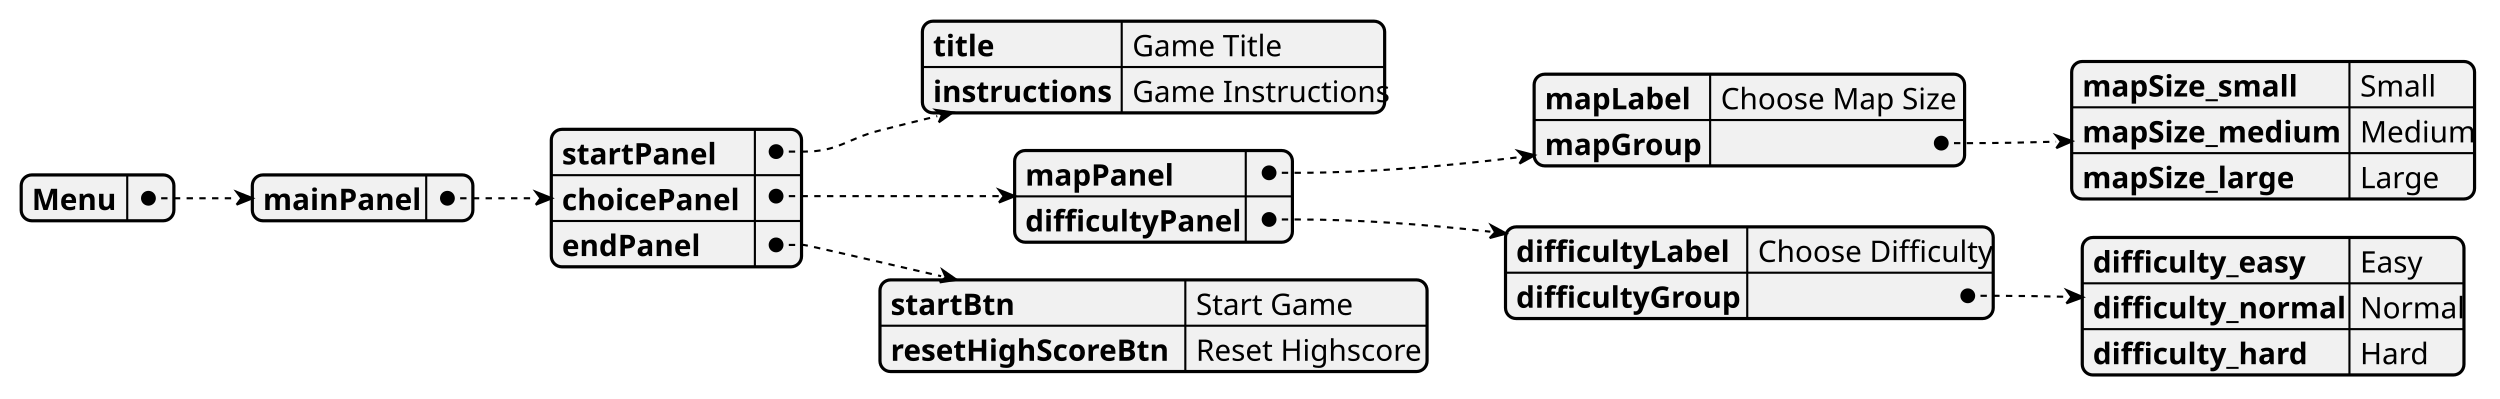
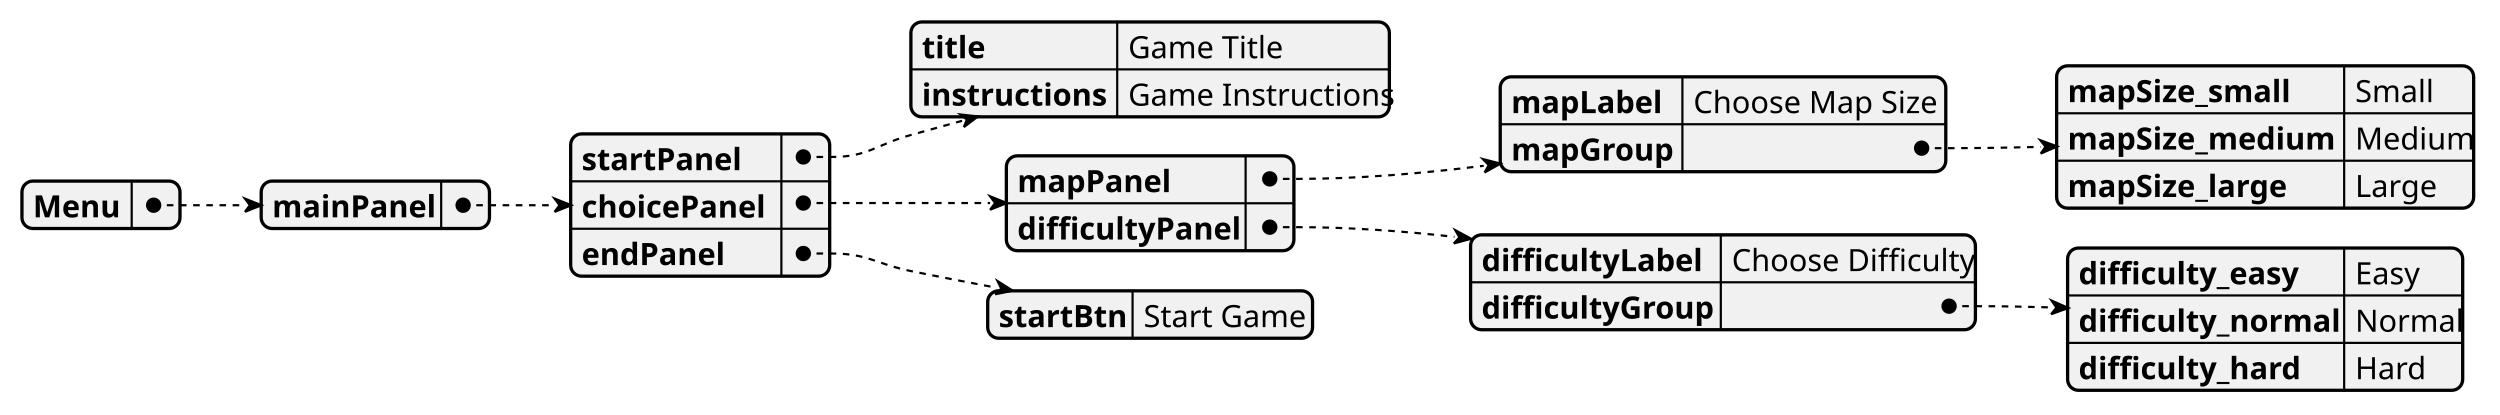
- <svg xmlns="http://www.w3.org/2000/svg" contentStyleType="text/css" height="188px" preserveAspectRatio="none" style="width:1179px;height:188px;background:#FFFFFF;" version="1.1" viewBox="0 0 1179 188" width="1179px" zoomAndPan="magnify">
+ <svg xmlns="http://www.w3.org/2000/svg" contentStyleType="text/css" height="189px" preserveAspectRatio="none" style="width:1139px;height:189px;background:#FFFFFF;" version="1.1" viewBox="0 0 1139 189" width="1139px" zoomAndPan="magnify">
  <defs />
  <g>
    <rect fill="#F1F1F1" height="21.609" rx="5" ry="5" style="stroke:#F1F1F1;stroke-width:1.5;" width="72" x="10" y="82.5" />
    <text fill="#000000" font-family="sans-serif" font-size="14" font-weight="bold" lengthAdjust="spacing" textLength="40" x="15" y="99.033">Menu</text>
    <text fill="#000000" font-family="sans-serif" font-size="14" lengthAdjust="spacing" textLength="12" x="65" y="99.033">   </text>
    <line style="stroke:#000000;stroke-width:1.0;" x1="60" x2="60" y1="82.5" y2="104.109" />
    <rect fill="none" height="21.609" rx="5" ry="5" style="stroke:#000000;stroke-width:1.5;" width="72" x="10" y="82.5" />
    <rect fill="#F1F1F1" height="21.609" rx="5" ry="5" style="stroke:#F1F1F1;stroke-width:1.5;" width="104" x="119" y="82.5" />
    <text fill="#000000" font-family="sans-serif" font-size="14" font-weight="bold" lengthAdjust="spacing" textLength="72" x="124" y="99.033">mainPanel</text>
    <text fill="#000000" font-family="sans-serif" font-size="14" lengthAdjust="spacing" textLength="12" x="206" y="99.033">   </text>
    <line style="stroke:#000000;stroke-width:1.0;" x1="201" x2="201" y1="82.5" y2="104.109" />
    <rect fill="none" height="21.609" rx="5" ry="5" style="stroke:#000000;stroke-width:1.5;" width="104" x="119" y="82.5" />
    <rect fill="#F1F1F1" height="64.828" rx="5" ry="5" style="stroke:#F1F1F1;stroke-width:1.5;" width="118" x="260" y="61" />
    <text fill="#000000" font-family="sans-serif" font-size="14" font-weight="bold" lengthAdjust="spacing" textLength="71" x="265" y="77.533">startPanel</text>
    <text fill="#000000" font-family="sans-serif" font-size="14" lengthAdjust="spacing" textLength="12" x="361" y="77.533">   </text>
    <line style="stroke:#000000;stroke-width:1.0;" x1="356" x2="356" y1="61" y2="82.609" />
    <line style="stroke:#000000;stroke-width:1.0;" x1="260" x2="378" y1="82.609" y2="82.609" />
    <text fill="#000000" font-family="sans-serif" font-size="14" font-weight="bold" lengthAdjust="spacing" textLength="86" x="265" y="99.143">choicePanel</text>
    <text fill="#000000" font-family="sans-serif" font-size="14" lengthAdjust="spacing" textLength="12" x="361" y="99.143">   </text>
    <line style="stroke:#000000;stroke-width:1.0;" x1="356" x2="356" y1="82.609" y2="104.219" />
    <line style="stroke:#000000;stroke-width:1.0;" x1="260" x2="378" y1="104.219" y2="104.219" />
    <text fill="#000000" font-family="sans-serif" font-size="14" font-weight="bold" lengthAdjust="spacing" textLength="66" x="265" y="120.752">endPanel</text>
    <text fill="#000000" font-family="sans-serif" font-size="14" lengthAdjust="spacing" textLength="12" x="361" y="120.752">   </text>
    <line style="stroke:#000000;stroke-width:1.0;" x1="356" x2="356" y1="104.219" y2="125.828" />
    <rect fill="none" height="64.828" rx="5" ry="5" style="stroke:#000000;stroke-width:1.5;" width="118" x="260" y="61" />
-     <rect fill="#F1F1F1" height="43.219" rx="5" ry="5" style="stroke:#F1F1F1;stroke-width:1.5;" width="218" x="435" y="10" />
-     <text fill="#000000" font-family="sans-serif" font-size="14" font-weight="bold" lengthAdjust="spacing" textLength="27" x="440" y="26.533">title</text>
-     <text fill="#000000" font-family="sans-serif" font-size="14" lengthAdjust="spacing" textLength="69" x="534" y="26.533">Game Title</text>
-     <line style="stroke:#000000;stroke-width:1.0;" x1="529" x2="529" y1="10" y2="31.609" />
-     <line style="stroke:#000000;stroke-width:1.0;" x1="435" x2="653" y1="31.609" y2="31.609" />
-     <text fill="#000000" font-family="sans-serif" font-size="14" font-weight="bold" lengthAdjust="spacing" textLength="84" x="440" y="48.143">instructions</text>
-     <text fill="#000000" font-family="sans-serif" font-size="14" lengthAdjust="spacing" textLength="114" x="534" y="48.143">Game Instructions</text>
-     <line style="stroke:#000000;stroke-width:1.0;" x1="529" x2="529" y1="31.609" y2="53.219" />
-     <rect fill="none" height="43.219" rx="5" ry="5" style="stroke:#000000;stroke-width:1.5;" width="218" x="435" y="10" />
-     <rect fill="#F1F1F1" height="43.219" rx="5" ry="5" style="stroke:#F1F1F1;stroke-width:1.5;" width="131" x="478.5" y="71" />
-     <text fill="#000000" font-family="sans-serif" font-size="14" font-weight="bold" lengthAdjust="spacing" textLength="68" x="483.5" y="87.533">mapPanel</text>
-     <text fill="#000000" font-family="sans-serif" font-size="14" lengthAdjust="spacing" textLength="12" x="592.5" y="87.533">   </text>
-     <line style="stroke:#000000;stroke-width:1.0;" x1="587.5" x2="587.5" y1="71" y2="92.609" />
-     <line style="stroke:#000000;stroke-width:1.0;" x1="478.5" x2="609.5" y1="92.609" y2="92.609" />
-     <text fill="#000000" font-family="sans-serif" font-size="14" font-weight="bold" lengthAdjust="spacing" textLength="99" x="483.5" y="109.143">difficultyPanel</text>
-     <text fill="#000000" font-family="sans-serif" font-size="14" lengthAdjust="spacing" textLength="12" x="592.5" y="109.143">   </text>
-     <line style="stroke:#000000;stroke-width:1.0;" x1="587.5" x2="587.5" y1="92.609" y2="114.219" />
-     <rect fill="none" height="43.219" rx="5" ry="5" style="stroke:#000000;stroke-width:1.5;" width="131" x="478.5" y="71" />
-     <rect fill="#F1F1F1" height="43.219" rx="5" ry="5" style="stroke:#F1F1F1;stroke-width:1.5;" width="203" x="723.5" y="35" />
-     <text fill="#000000" font-family="sans-serif" font-size="14" font-weight="bold" lengthAdjust="spacing" textLength="67" x="728.5" y="51.533">mapLabel</text>
-     <text fill="#000000" font-family="sans-serif" font-size="14" lengthAdjust="spacing" textLength="110" x="811.5" y="51.533">Choose Map Size</text>
-     <line style="stroke:#000000;stroke-width:1.0;" x1="806.5" x2="806.5" y1="35" y2="56.609" />
-     <line style="stroke:#000000;stroke-width:1.0;" x1="723.5" x2="926.5" y1="56.609" y2="56.609" />
-     <text fill="#000000" font-family="sans-serif" font-size="14" font-weight="bold" lengthAdjust="spacing" textLength="73" x="728.5" y="73.143">mapGroup</text>
-     <text fill="#000000" font-family="sans-serif" font-size="14" lengthAdjust="spacing" textLength="12" x="811.5" y="73.143">   </text>
-     <line style="stroke:#000000;stroke-width:1.0;" x1="806.5" x2="806.5" y1="56.609" y2="78.219" />
-     <rect fill="none" height="43.219" rx="5" ry="5" style="stroke:#000000;stroke-width:1.5;" width="203" x="723.5" y="35" />
-     <rect fill="#F1F1F1" height="64.828" rx="5" ry="5" style="stroke:#F1F1F1;stroke-width:1.5;" width="190" x="977" y="29" />
-     <text fill="#000000" font-family="sans-serif" font-size="14" font-weight="bold" lengthAdjust="spacing" textLength="102" x="982" y="45.533">mapSize_small</text>
-     <text fill="#000000" font-family="sans-serif" font-size="14" lengthAdjust="spacing" textLength="34" x="1113" y="45.533">Small</text>
-     <line style="stroke:#000000;stroke-width:1.0;" x1="1108" x2="1108" y1="29" y2="50.609" />
-     <line style="stroke:#000000;stroke-width:1.0;" x1="977" x2="1167" y1="50.609" y2="50.609" />
-     <text fill="#000000" font-family="sans-serif" font-size="14" font-weight="bold" lengthAdjust="spacing" textLength="121" x="982" y="67.143">mapSize_medium</text>
-     <text fill="#000000" font-family="sans-serif" font-size="14" lengthAdjust="spacing" textLength="49" x="1113" y="67.143">Medium</text>
-     <line style="stroke:#000000;stroke-width:1.0;" x1="1108" x2="1108" y1="50.609" y2="72.219" />
-     <line style="stroke:#000000;stroke-width:1.0;" x1="977" x2="1167" y1="72.219" y2="72.219" />
-     <text fill="#000000" font-family="sans-serif" font-size="14" font-weight="bold" lengthAdjust="spacing" textLength="102" x="982" y="88.752">mapSize_large</text>
-     <text fill="#000000" font-family="sans-serif" font-size="14" lengthAdjust="spacing" textLength="37" x="1113" y="88.752">Large</text>
-     <line style="stroke:#000000;stroke-width:1.0;" x1="1108" x2="1108" y1="72.219" y2="93.828" />
-     <rect fill="none" height="64.828" rx="5" ry="5" style="stroke:#000000;stroke-width:1.5;" width="190" x="977" y="29" />
-     <rect fill="#F1F1F1" height="43.219" rx="5" ry="5" style="stroke:#F1F1F1;stroke-width:1.5;" width="230" x="710" y="107" />
-     <text fill="#000000" font-family="sans-serif" font-size="14" font-weight="bold" lengthAdjust="spacing" textLength="98" x="715" y="123.533">difficultyLabel</text>
-     <text fill="#000000" font-family="sans-serif" font-size="14" lengthAdjust="spacing" textLength="106" x="829" y="123.533">Choose Difficulty</text>
-     <line style="stroke:#000000;stroke-width:1.0;" x1="824" x2="824" y1="107" y2="128.609" />
-     <line style="stroke:#000000;stroke-width:1.0;" x1="710" x2="940" y1="128.609" y2="128.609" />
-     <text fill="#000000" font-family="sans-serif" font-size="14" font-weight="bold" lengthAdjust="spacing" textLength="104" x="715" y="145.143">difficultyGroup</text>
-     <text fill="#000000" font-family="sans-serif" font-size="14" lengthAdjust="spacing" textLength="12" x="829" y="145.143">   </text>
-     <line style="stroke:#000000;stroke-width:1.0;" x1="824" x2="824" y1="128.609" y2="150.219" />
-     <rect fill="none" height="43.219" rx="5" ry="5" style="stroke:#000000;stroke-width:1.5;" width="230" x="710" y="107" />
-     <rect fill="#F1F1F1" height="64.828" rx="5" ry="5" style="stroke:#F1F1F1;stroke-width:1.5;" width="180" x="982" y="112" />
-     <text fill="#000000" font-family="sans-serif" font-size="14" font-weight="bold" lengthAdjust="spacing" textLength="100" x="987" y="128.533">difficulty_easy</text>
-     <text fill="#000000" font-family="sans-serif" font-size="14" lengthAdjust="spacing" textLength="31" x="1113" y="128.533">Easy</text>
-     <line style="stroke:#000000;stroke-width:1.0;" x1="1108" x2="1108" y1="112" y2="133.609" />
-     <line style="stroke:#000000;stroke-width:1.0;" x1="982" x2="1162" y1="133.609" y2="133.609" />
-     <text fill="#000000" font-family="sans-serif" font-size="14" font-weight="bold" lengthAdjust="spacing" textLength="116" x="987" y="150.143">difficulty_normal</text>
-     <text fill="#000000" font-family="sans-serif" font-size="14" lengthAdjust="spacing" textLength="44" x="1113" y="150.143">Normal</text>
-     <line style="stroke:#000000;stroke-width:1.0;" x1="1108" x2="1108" y1="133.609" y2="155.219" />
-     <line style="stroke:#000000;stroke-width:1.0;" x1="982" x2="1162" y1="155.219" y2="155.219" />
-     <text fill="#000000" font-family="sans-serif" font-size="14" font-weight="bold" lengthAdjust="spacing" textLength="100" x="987" y="171.752">difficulty_hard</text>
-     <text fill="#000000" font-family="sans-serif" font-size="14" lengthAdjust="spacing" textLength="30" x="1113" y="171.752">Hard</text>
-     <line style="stroke:#000000;stroke-width:1.0;" x1="1108" x2="1108" y1="155.219" y2="176.828" />
-     <rect fill="none" height="64.828" rx="5" ry="5" style="stroke:#000000;stroke-width:1.5;" width="180" x="982" y="112" />
-     <rect fill="#F1F1F1" height="43.219" rx="5" ry="5" style="stroke:#F1F1F1;stroke-width:1.5;" width="258" x="415" y="132" />
-     <text fill="#000000" font-family="sans-serif" font-size="14" font-weight="bold" lengthAdjust="spacing" textLength="56" x="420" y="148.533">startBtn</text>
-     <text fill="#000000" font-family="sans-serif" font-size="14" lengthAdjust="spacing" textLength="72" x="564" y="148.533">Start Game</text>
-     <line style="stroke:#000000;stroke-width:1.0;" x1="559" x2="559" y1="132" y2="153.609" />
-     <line style="stroke:#000000;stroke-width:1.0;" x1="415" x2="673" y1="153.609" y2="153.609" />
-     <text fill="#000000" font-family="sans-serif" font-size="14" font-weight="bold" lengthAdjust="spacing" textLength="134" x="420" y="170.143">resetHighScoreBtn</text>
-     <text fill="#000000" font-family="sans-serif" font-size="14" lengthAdjust="spacing" textLength="104" x="564" y="170.143">Reset Highscore</text>
-     <line style="stroke:#000000;stroke-width:1.0;" x1="559" x2="559" y1="153.609" y2="175.219" />
-     <rect fill="none" height="43.219" rx="5" ry="5" style="stroke:#000000;stroke-width:1.5;" width="258" x="415" y="132" />
-     <path d="M366,71.5 L379,71.5 C395.606,71.5 398.911,65.611 415,61.5 C423.757,59.263 432.867,57.002 442.013,54.779 " fill="none" style="stroke:#000000;stroke-width:1.0;stroke-dasharray:3.0,3.0;" />
-     <path d="M442.722,57.714 L444.214,54.247 L441.303,51.845 L449.349,53.006 L442.722,57.714 " fill="#000000" style="stroke:#000000;stroke-width:1.0;" />
+     <rect fill="#F1F1F1" height="43.219" rx="5" ry="5" style="stroke:#F1F1F1;stroke-width:1.5;" width="218" x="415" y="10" />
+     <text fill="#000000" font-family="sans-serif" font-size="14" font-weight="bold" lengthAdjust="spacing" textLength="27" x="420" y="26.533">title</text>
+     <text fill="#000000" font-family="sans-serif" font-size="14" lengthAdjust="spacing" textLength="69" x="514" y="26.533">Game Title</text>
+     <line style="stroke:#000000;stroke-width:1.0;" x1="509" x2="509" y1="10" y2="31.609" />
+     <line style="stroke:#000000;stroke-width:1.0;" x1="415" x2="633" y1="31.609" y2="31.609" />
+     <text fill="#000000" font-family="sans-serif" font-size="14" font-weight="bold" lengthAdjust="spacing" textLength="84" x="420" y="48.143">instructions</text>
+     <text fill="#000000" font-family="sans-serif" font-size="14" lengthAdjust="spacing" textLength="114" x="514" y="48.143">Game Instructions</text>
+     <line style="stroke:#000000;stroke-width:1.0;" x1="509" x2="509" y1="31.609" y2="53.219" />
+     <rect fill="none" height="43.219" rx="5" ry="5" style="stroke:#000000;stroke-width:1.5;" width="218" x="415" y="10" />
+     <rect fill="#F1F1F1" height="43.219" rx="5" ry="5" style="stroke:#F1F1F1;stroke-width:1.5;" width="131" x="458.5" y="71" />
+     <text fill="#000000" font-family="sans-serif" font-size="14" font-weight="bold" lengthAdjust="spacing" textLength="68" x="463.5" y="87.533">mapPanel</text>
+     <text fill="#000000" font-family="sans-serif" font-size="14" lengthAdjust="spacing" textLength="12" x="572.5" y="87.533">   </text>
+     <line style="stroke:#000000;stroke-width:1.0;" x1="567.5" x2="567.5" y1="71" y2="92.609" />
+     <line style="stroke:#000000;stroke-width:1.0;" x1="458.5" x2="589.5" y1="92.609" y2="92.609" />
+     <text fill="#000000" font-family="sans-serif" font-size="14" font-weight="bold" lengthAdjust="spacing" textLength="99" x="463.5" y="109.143">difficultyPanel</text>
+     <text fill="#000000" font-family="sans-serif" font-size="14" lengthAdjust="spacing" textLength="12" x="572.5" y="109.143">   </text>
+     <line style="stroke:#000000;stroke-width:1.0;" x1="567.5" x2="567.5" y1="92.609" y2="114.219" />
+     <rect fill="none" height="43.219" rx="5" ry="5" style="stroke:#000000;stroke-width:1.5;" width="131" x="458.5" y="71" />
+     <rect fill="#F1F1F1" height="43.219" rx="5" ry="5" style="stroke:#F1F1F1;stroke-width:1.5;" width="203" x="683.5" y="35" />
+     <text fill="#000000" font-family="sans-serif" font-size="14" font-weight="bold" lengthAdjust="spacing" textLength="67" x="688.5" y="51.533">mapLabel</text>
+     <text fill="#000000" font-family="sans-serif" font-size="14" lengthAdjust="spacing" textLength="110" x="771.5" y="51.533">Choose Map Size</text>
+     <line style="stroke:#000000;stroke-width:1.0;" x1="766.5" x2="766.5" y1="35" y2="56.609" />
+     <line style="stroke:#000000;stroke-width:1.0;" x1="683.5" x2="886.5" y1="56.609" y2="56.609" />
+     <text fill="#000000" font-family="sans-serif" font-size="14" font-weight="bold" lengthAdjust="spacing" textLength="73" x="688.5" y="73.143">mapGroup</text>
+     <text fill="#000000" font-family="sans-serif" font-size="14" lengthAdjust="spacing" textLength="12" x="771.5" y="73.143">   </text>
+     <line style="stroke:#000000;stroke-width:1.0;" x1="766.5" x2="766.5" y1="56.609" y2="78.219" />
+     <rect fill="none" height="43.219" rx="5" ry="5" style="stroke:#000000;stroke-width:1.5;" width="203" x="683.5" y="35" />
+     <rect fill="#F1F1F1" height="64.828" rx="5" ry="5" style="stroke:#F1F1F1;stroke-width:1.5;" width="190" x="937" y="30" />
+     <text fill="#000000" font-family="sans-serif" font-size="14" font-weight="bold" lengthAdjust="spacing" textLength="102" x="942" y="46.533">mapSize_small</text>
+     <text fill="#000000" font-family="sans-serif" font-size="14" lengthAdjust="spacing" textLength="34" x="1073" y="46.533">Small</text>
+     <line style="stroke:#000000;stroke-width:1.0;" x1="1068" x2="1068" y1="30" y2="51.609" />
+     <line style="stroke:#000000;stroke-width:1.0;" x1="937" x2="1127" y1="51.609" y2="51.609" />
+     <text fill="#000000" font-family="sans-serif" font-size="14" font-weight="bold" lengthAdjust="spacing" textLength="121" x="942" y="68.143">mapSize_medium</text>
+     <text fill="#000000" font-family="sans-serif" font-size="14" lengthAdjust="spacing" textLength="49" x="1073" y="68.143">Medium</text>
+     <line style="stroke:#000000;stroke-width:1.0;" x1="1068" x2="1068" y1="51.609" y2="73.219" />
+     <line style="stroke:#000000;stroke-width:1.0;" x1="937" x2="1127" y1="73.219" y2="73.219" />
+     <text fill="#000000" font-family="sans-serif" font-size="14" font-weight="bold" lengthAdjust="spacing" textLength="102" x="942" y="89.752">mapSize_large</text>
+     <text fill="#000000" font-family="sans-serif" font-size="14" lengthAdjust="spacing" textLength="37" x="1073" y="89.752">Large</text>
+     <line style="stroke:#000000;stroke-width:1.0;" x1="1068" x2="1068" y1="73.219" y2="94.828" />
+     <rect fill="none" height="64.828" rx="5" ry="5" style="stroke:#000000;stroke-width:1.5;" width="190" x="937" y="30" />
+     <rect fill="#F1F1F1" height="43.219" rx="5" ry="5" style="stroke:#F1F1F1;stroke-width:1.5;" width="230" x="670" y="107" />
+     <text fill="#000000" font-family="sans-serif" font-size="14" font-weight="bold" lengthAdjust="spacing" textLength="98" x="675" y="123.533">difficultyLabel</text>
+     <text fill="#000000" font-family="sans-serif" font-size="14" lengthAdjust="spacing" textLength="106" x="789" y="123.533">Choose Difficulty</text>
+     <line style="stroke:#000000;stroke-width:1.0;" x1="784" x2="784" y1="107" y2="128.609" />
+     <line style="stroke:#000000;stroke-width:1.0;" x1="670" x2="900" y1="128.609" y2="128.609" />
+     <text fill="#000000" font-family="sans-serif" font-size="14" font-weight="bold" lengthAdjust="spacing" textLength="104" x="675" y="145.143">difficultyGroup</text>
+     <text fill="#000000" font-family="sans-serif" font-size="14" lengthAdjust="spacing" textLength="12" x="789" y="145.143">   </text>
+     <line style="stroke:#000000;stroke-width:1.0;" x1="784" x2="784" y1="128.609" y2="150.219" />
+     <rect fill="none" height="43.219" rx="5" ry="5" style="stroke:#000000;stroke-width:1.5;" width="230" x="670" y="107" />
+     <rect fill="#F1F1F1" height="64.828" rx="5" ry="5" style="stroke:#F1F1F1;stroke-width:1.5;" width="180" x="942" y="113" />
+     <text fill="#000000" font-family="sans-serif" font-size="14" font-weight="bold" lengthAdjust="spacing" textLength="100" x="947" y="129.533">difficulty_easy</text>
+     <text fill="#000000" font-family="sans-serif" font-size="14" lengthAdjust="spacing" textLength="31" x="1073" y="129.533">Easy</text>
+     <line style="stroke:#000000;stroke-width:1.0;" x1="1068" x2="1068" y1="113" y2="134.609" />
+     <line style="stroke:#000000;stroke-width:1.0;" x1="942" x2="1122" y1="134.609" y2="134.609" />
+     <text fill="#000000" font-family="sans-serif" font-size="14" font-weight="bold" lengthAdjust="spacing" textLength="116" x="947" y="151.143">difficulty_normal</text>
+     <text fill="#000000" font-family="sans-serif" font-size="14" lengthAdjust="spacing" textLength="44" x="1073" y="151.143">Normal</text>
+     <line style="stroke:#000000;stroke-width:1.0;" x1="1068" x2="1068" y1="134.609" y2="156.219" />
+     <line style="stroke:#000000;stroke-width:1.0;" x1="942" x2="1122" y1="156.219" y2="156.219" />
+     <text fill="#000000" font-family="sans-serif" font-size="14" font-weight="bold" lengthAdjust="spacing" textLength="100" x="947" y="172.752">difficulty_hard</text>
+     <text fill="#000000" font-family="sans-serif" font-size="14" lengthAdjust="spacing" textLength="30" x="1073" y="172.752">Hard</text>
+     <line style="stroke:#000000;stroke-width:1.0;" x1="1068" x2="1068" y1="156.219" y2="177.828" />
+     <rect fill="none" height="64.828" rx="5" ry="5" style="stroke:#000000;stroke-width:1.5;" width="180" x="942" y="113" />
+     <rect fill="#F1F1F1" height="21.609" rx="5" ry="5" style="stroke:#F1F1F1;stroke-width:1.5;" width="148" x="450" y="132.5" />
+     <text fill="#000000" font-family="sans-serif" font-size="14" font-weight="bold" lengthAdjust="spacing" textLength="56" x="455" y="149.033">startBtn</text>
+     <text fill="#000000" font-family="sans-serif" font-size="14" lengthAdjust="spacing" textLength="72" x="521" y="149.033">Start Game</text>
+     <line style="stroke:#000000;stroke-width:1.0;" x1="516" x2="516" y1="132.5" y2="154.109" />
+     <rect fill="none" height="21.609" rx="5" ry="5" style="stroke:#000000;stroke-width:1.5;" width="148" x="450" y="132.5" />
+     <path d="M366,71.5 L379,71.5 C395.606,71.5 398.997,65.935 415,61.5 C422.57,59.402 430.438,57.223 438.324,55.041 " fill="none" style="stroke:#000000;stroke-width:1.0;stroke-dasharray:3.0,3.0;" />
+     <path d="M439.125,57.936 L440.495,54.44 L437.522,52.145 L445.562,53.038 L439.125,57.936 " fill="#000000" style="stroke:#000000;stroke-width:1.0;" />
    <ellipse cx="366" cy="71.5" fill="#000000" rx="3" ry="3" style="stroke:#000000;stroke-width:1.0;" />
-     <path d="M915.5,67.5 L928.5,67.5 C941.813,67.5 955.817,67.237 969.64,66.822 " fill="none" style="stroke:#000000;stroke-width:1.0;stroke-dasharray:3.0,3.0;" />
-     <path d="M969.739,69.884 L971.937,66.748 L969.542,63.76 L977.296,66.576 L969.739,69.884 " fill="#000000" style="stroke:#000000;stroke-width:1.0;" />
-     <ellipse cx="915.5" cy="67.5" fill="#000000" rx="3" ry="3" style="stroke:#000000;stroke-width:1.0;" />
-     <path d="M598.5,81.5 L611.5,81.5 C645.682,81.5 682.741,78.285 716.217,74.16 " fill="none" style="stroke:#000000;stroke-width:1.0;stroke-dasharray:3.0,3.0;" />
-     <path d="M716.598,77.173 L718.477,73.875 L715.837,71.148 L723.749,73.21 L716.598,77.173 " fill="#000000" style="stroke:#000000;stroke-width:1.0;" />
-     <ellipse cx="598.5" cy="81.5" fill="#000000" rx="3" ry="3" style="stroke:#000000;stroke-width:1.0;" />
-     <path d="M928,139.5 L941,139.5 C951.869,139.5 963.243,139.675 974.552,139.96 " fill="none" style="stroke:#000000;stroke-width:1.0;stroke-dasharray:3.0,3.0;" />
-     <path d="M974.467,143.085 L976.896,140.024 L974.638,136.835 L982.365,140.174 L974.467,143.085 " fill="#000000" style="stroke:#000000;stroke-width:1.0;" />
-     <ellipse cx="928" cy="139.5" fill="#000000" rx="3" ry="3" style="stroke:#000000;stroke-width:1.0;" />
-     <path d="M598.5,103.5 L611.5,103.5 C641.19,103.5 673.051,105.926 702.849,109.266 " fill="none" style="stroke:#000000;stroke-width:1.0;stroke-dasharray:3.0,3.0;" />
-     <path d="M702.502,112.277 L705.108,109.526 L703.196,106.254 L710.378,110.134 L702.502,112.277 " fill="#000000" style="stroke:#000000;stroke-width:1.0;" />
-     <ellipse cx="598.5" cy="103.5" fill="#000000" rx="3" ry="3" style="stroke:#000000;stroke-width:1.0;" />
-     <path d="M366,92.5 L379,92.5 C409.149,92.5 442.406,92.5 471.08,92.5 " fill="none" style="stroke:#000000;stroke-width:1.0;stroke-dasharray:3.0,3.0;" />
-     <path d="M471.08,95.529 L473.352,92.5 L471.08,89.471 L478.652,92.5 L471.08,95.529 " fill="#000000" style="stroke:#000000;stroke-width:1.0;" />
+     <path d="M875.5,67.5 L888.5,67.5 C901.81,67.5 915.812,67.281 929.634,66.935 " fill="none" style="stroke:#000000;stroke-width:1.0;stroke-dasharray:3.0,3.0;" />
+     <path d="M929.716,69.996 L931.93,66.873 L929.552,63.873 L937.288,66.73 L929.716,69.996 " fill="#000000" style="stroke:#000000;stroke-width:1.0;" />
+     <ellipse cx="875.5" cy="67.5" fill="#000000" rx="3" ry="3" style="stroke:#000000;stroke-width:1.0;" />
+     <path d="M578.5,81.5 L591.5,81.5 C618.986,81.5 648.493,78.975 675.961,75.531 " fill="none" style="stroke:#000000;stroke-width:1.0;stroke-dasharray:3.0,3.0;" />
+     <path d="M676.359,78.607 L678.268,75.232 L675.563,72.455 L683.651,74.536 L676.359,78.607 " fill="#000000" style="stroke:#000000;stroke-width:1.0;" />
+     <ellipse cx="578.5" cy="81.5" fill="#000000" rx="3" ry="3" style="stroke:#000000;stroke-width:1.0;" />
+     <path d="M888,139.5 L901,139.5 C911.872,139.5 923.249,139.71 934.559,140.052 " fill="none" style="stroke:#000000;stroke-width:1.0;stroke-dasharray:3.0,3.0;" />
+     <path d="M934.457,143.178 L936.903,140.129 L934.662,136.927 L942.372,140.309 L934.457,143.178 " fill="#000000" style="stroke:#000000;stroke-width:1.0;" />
+     <ellipse cx="888" cy="139.5" fill="#000000" rx="3" ry="3" style="stroke:#000000;stroke-width:1.0;" />
+     <path d="M578.5,103.5 L591.5,103.5 C614.594,103.5 639.115,105.282 662.654,107.895 " fill="none" style="stroke:#000000;stroke-width:1.0;stroke-dasharray:3.0,3.0;" />
+     <path d="M662.304,110.937 L664.936,108.158 L663.005,104.853 L670.259,108.771 L662.304,110.937 " fill="#000000" style="stroke:#000000;stroke-width:1.0;" />
+     <ellipse cx="578.5" cy="103.5" fill="#000000" rx="3" ry="3" style="stroke:#000000;stroke-width:1.0;" />
+     <path d="M366,92.5 L379,92.5 C402.44,92.5 428.02,92.5 451.054,92.5 " fill="none" style="stroke:#000000;stroke-width:1.0;stroke-dasharray:3.0,3.0;" />
+     <path d="M451.054,95.583 L453.366,92.5 L451.054,89.417 L458.761,92.5 L451.054,95.583 " fill="#000000" style="stroke:#000000;stroke-width:1.0;" />
    <ellipse cx="366" cy="92.5" fill="#000000" rx="3" ry="3" style="stroke:#000000;stroke-width:1.0;" />
-     <path d="M366,115.5 L379,115.5 C379.996,115.5 409.839,122.359 443.837,130.249 " fill="none" style="stroke:#000000;stroke-width:1.0;stroke-dasharray:3.0,3.0;" />
-     <path d="M443.158,133.173 L446.03,130.758 L444.516,127.326 L451.146,131.946 L443.158,133.173 " fill="#000000" style="stroke:#000000;stroke-width:1.0;" />
+     <path d="M366,115.5 L379,115.5 C395.39,115.5 398.938,120.236 415,123.5 C427.553,126.051 440.951,128.634 453.897,131.058 " fill="none" style="stroke:#000000;stroke-width:1.0;stroke-dasharray:3.0,3.0;" />
+     <path d="M453.334,134.082 L456.165,131.48 L454.46,128.034 L461.458,132.465 L453.334,134.082 " fill="#000000" style="stroke:#000000;stroke-width:1.0;" />
    <ellipse cx="366" cy="115.5" fill="#000000" rx="3" ry="3" style="stroke:#000000;stroke-width:1.0;" />
    <path d="M211,93.5 L224,93.5 C233.256,93.5 243.022,93.5 252.624,93.5 " fill="none" style="stroke:#000000;stroke-width:1.0;stroke-dasharray:3.0,3.0;" />
    <path d="M252.624,96.561 L254.919,93.5 L252.624,90.439 L260.276,93.5 L252.624,96.561 " fill="#000000" style="stroke:#000000;stroke-width:1.0;" />
    <ellipse cx="211" cy="93.5" fill="#000000" rx="3" ry="3" style="stroke:#000000;stroke-width:1.0;" />
    <path d="M70,93.5 L83,93.5 C92.23,93.5 102.007,93.5 111.552,93.5 " fill="none" style="stroke:#000000;stroke-width:1.0;stroke-dasharray:3.0,3.0;" />
    <path d="M111.552,96.536 L113.829,93.5 L111.552,90.464 L119.142,93.5 L111.552,96.536 " fill="#000000" style="stroke:#000000;stroke-width:1.0;" />
    <ellipse cx="70" cy="93.5" fill="#000000" rx="3" ry="3" style="stroke:#000000;stroke-width:1.0;" />
  </g>
</svg>
